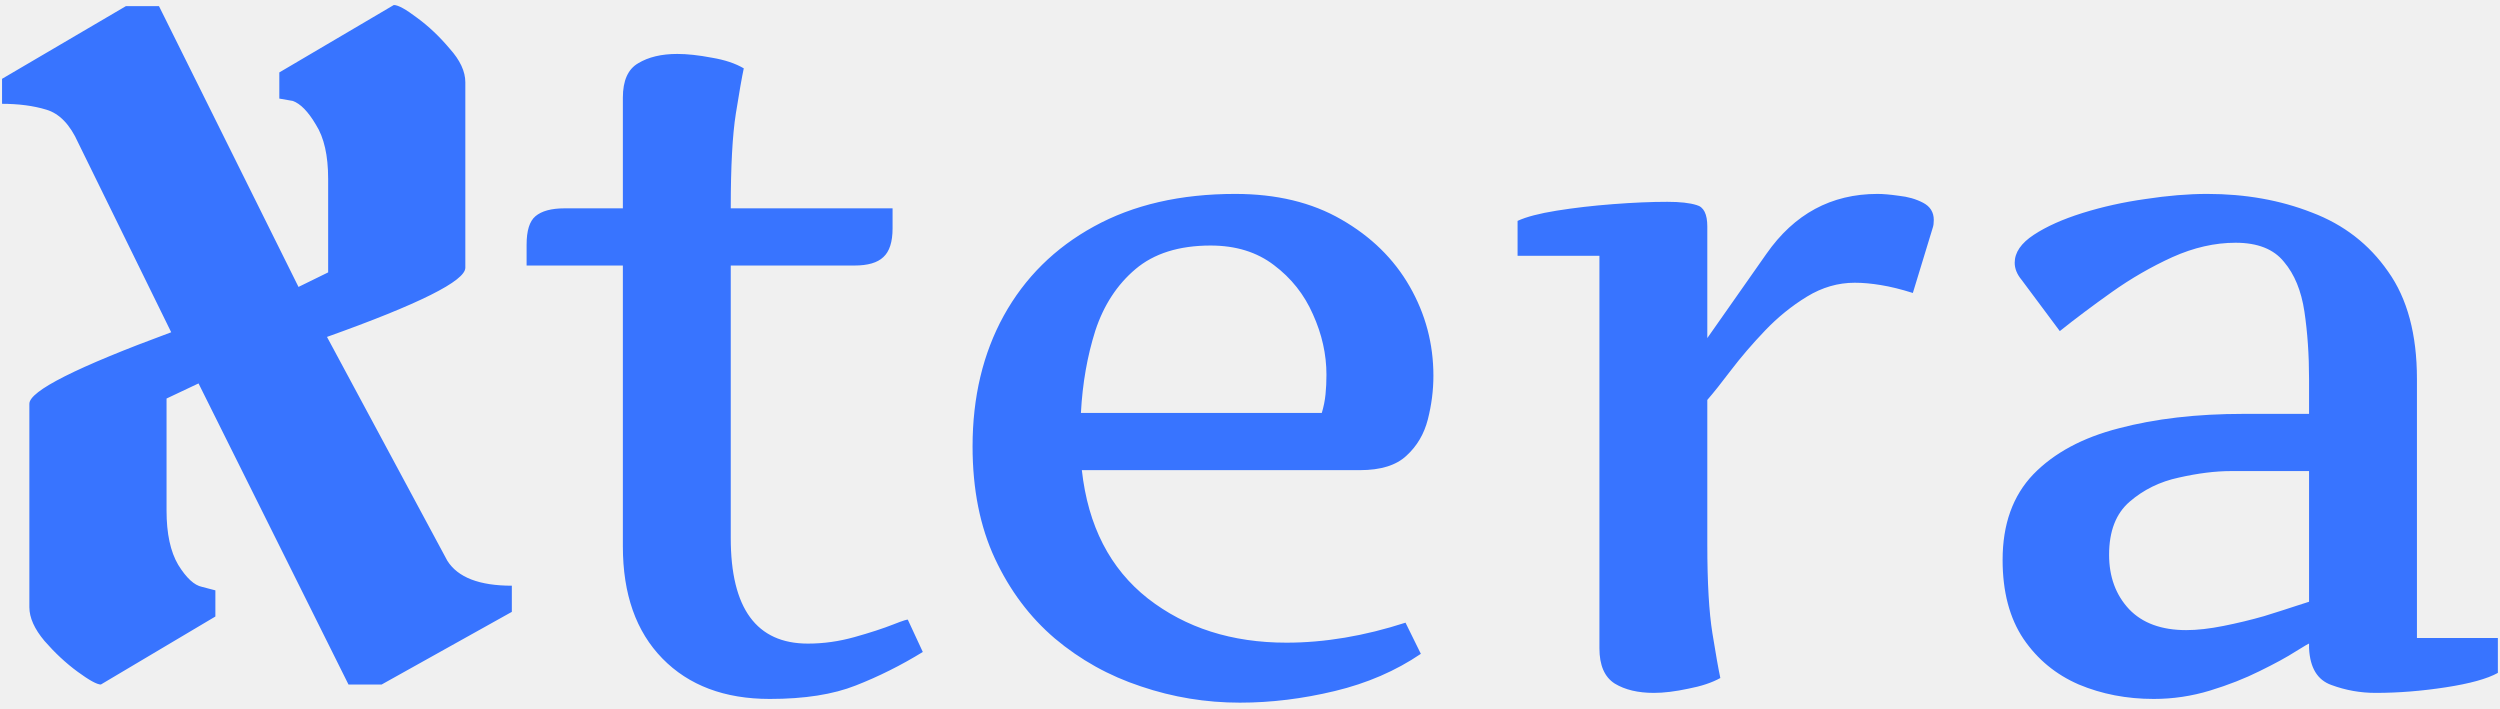
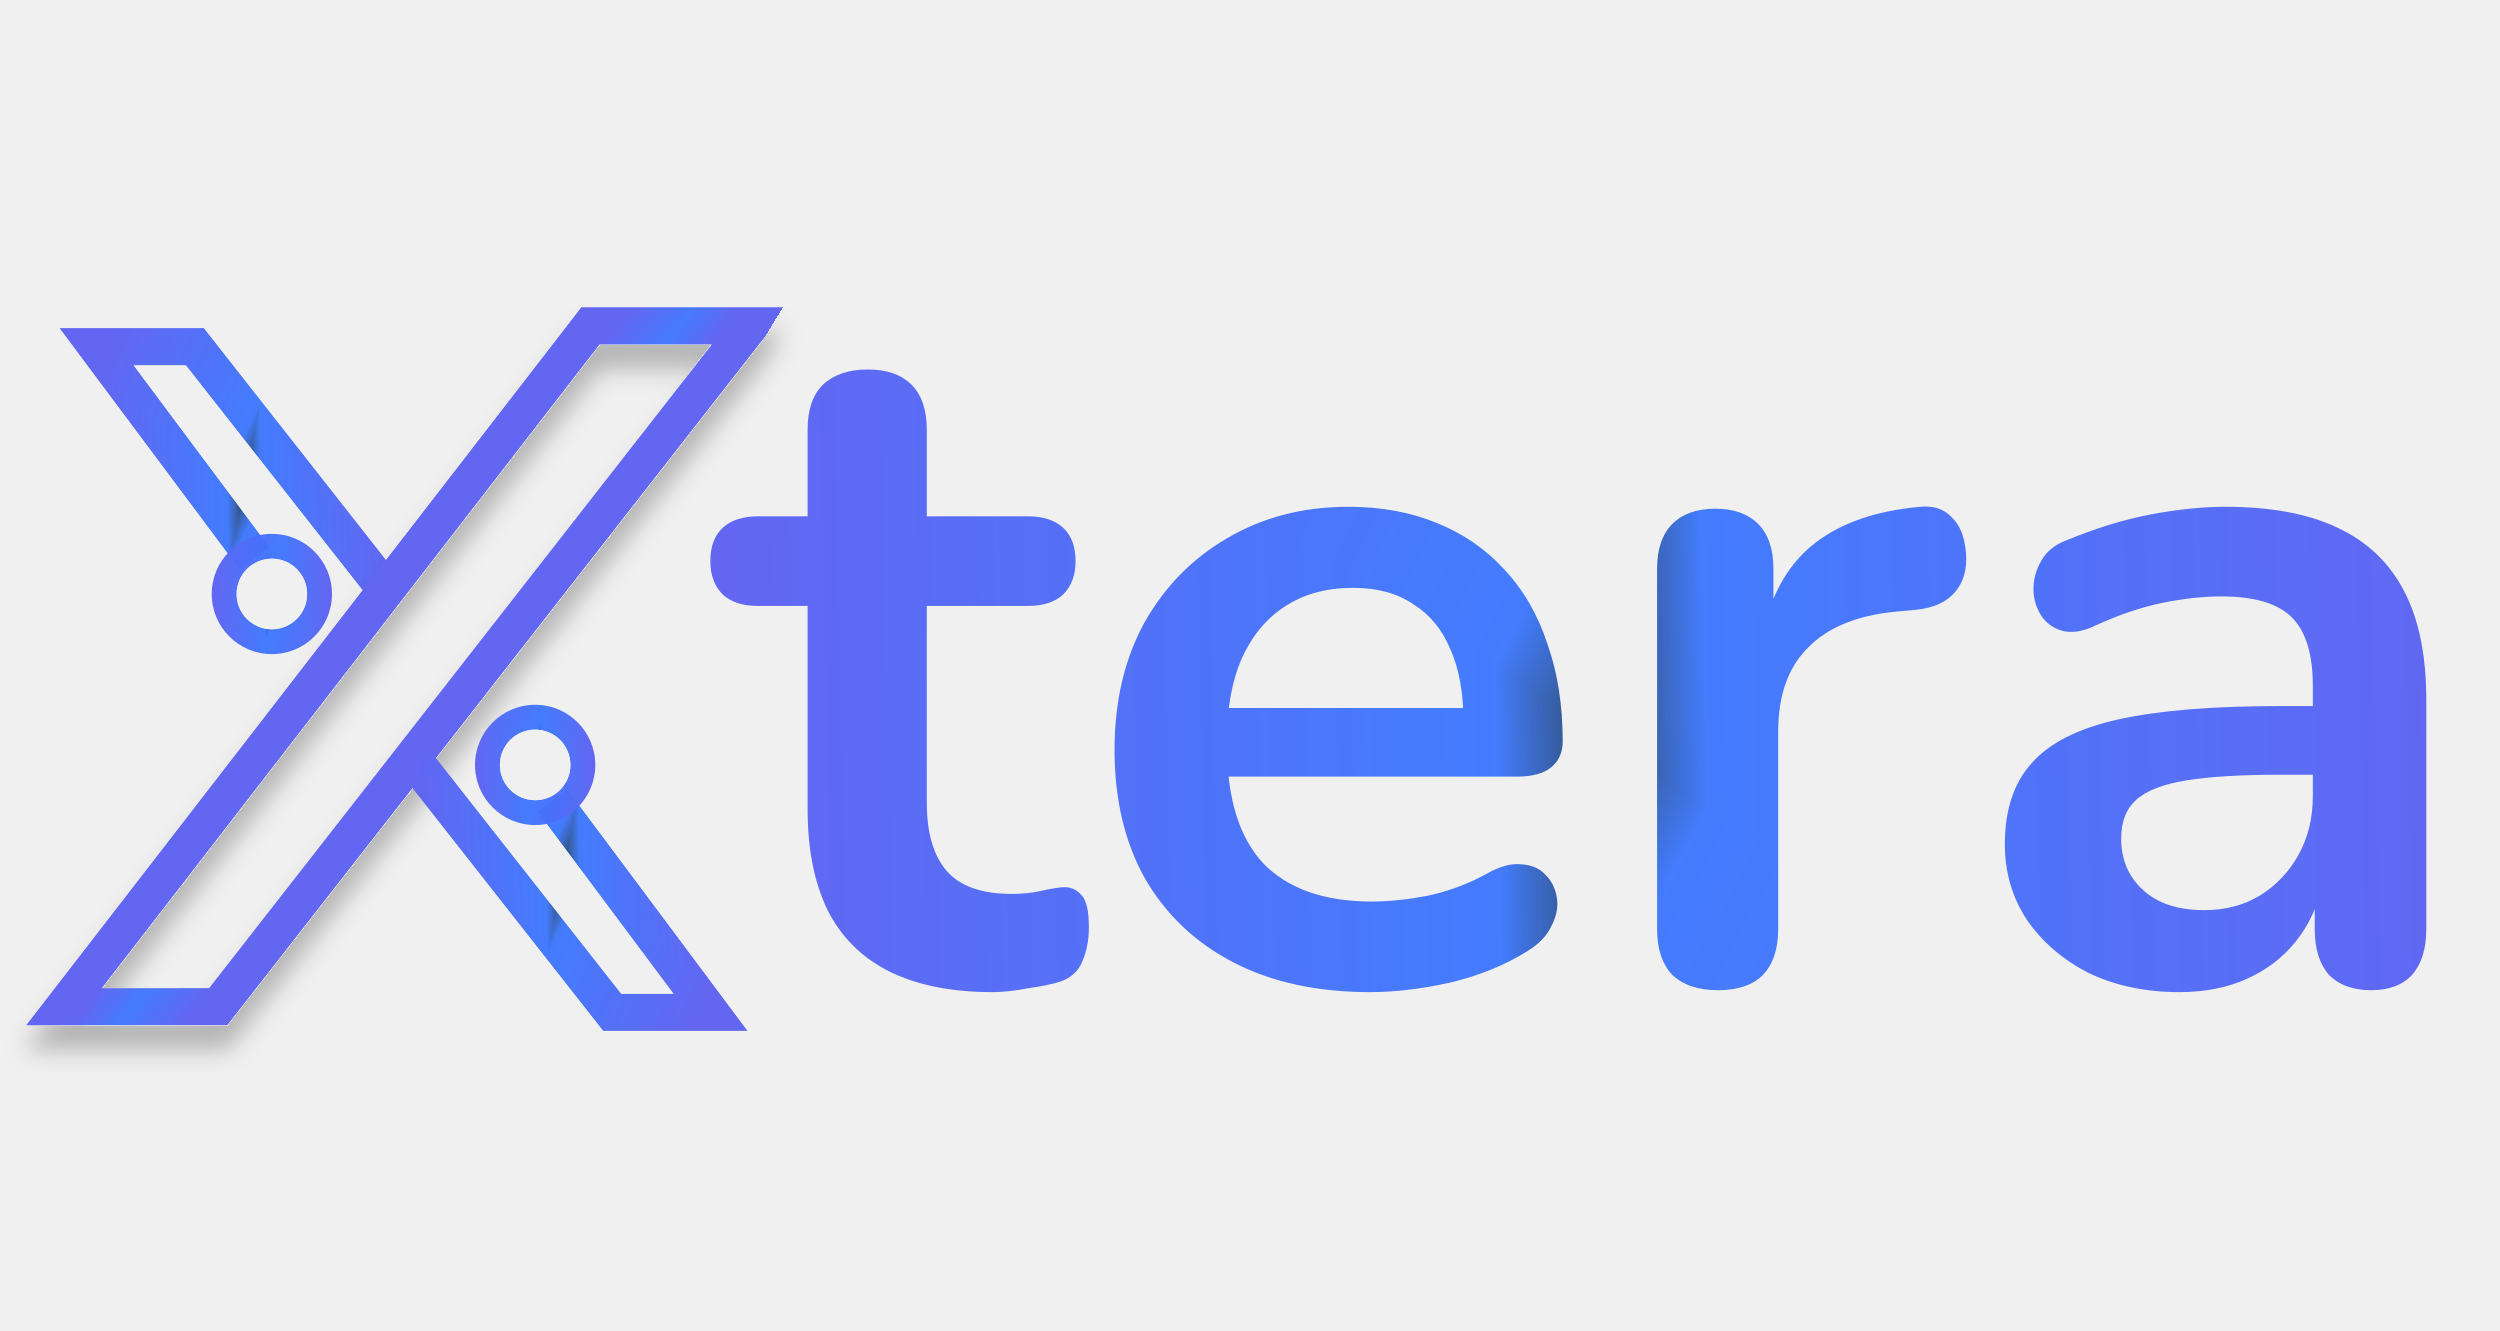
- <svg xmlns="http://www.w3.org/2000/svg" width="420" height="119" viewBox="0 0 420 119" fill="none">
-   <path d="M0.344 17.441V13.242L21.145 1.035H26.711L50.148 48.203L55.129 45.762V30.039C55.129 26.133 54.445 23.105 53.078 20.957C51.776 18.744 50.474 17.409 49.172 16.953L46.926 16.562V12.168L66.164 0.84C66.88 0.84 68.182 1.556 70.07 2.988C72.023 4.421 73.846 6.146 75.539 8.164C77.297 10.117 78.176 12.005 78.176 13.828V44.98C78.176 47.194 70.428 51.068 54.934 56.602L75.148 94.199C76.906 96.999 80.519 98.398 85.988 98.398V102.793L64.113 115H58.547L33.352 64.414L27.98 66.953V85.801C27.98 89.642 28.631 92.669 29.934 94.883C31.301 97.096 32.635 98.333 33.938 98.594L36.184 99.18V103.574L16.945 115C16.294 115 14.992 114.284 13.039 112.852C11.086 111.419 9.23 109.694 7.473 107.676C5.78 105.658 4.934 103.77 4.934 102.012V67.832C4.934 65.684 12.876 61.68 28.762 55.82L13.137 23.984C11.77 20.924 9.979 19.069 7.766 18.418C5.617 17.767 3.143 17.441 0.344 17.441ZM155.031 109.531C151.385 111.771 147.635 113.646 143.781 115.156C139.979 116.667 135.161 117.422 129.328 117.422C121.724 117.422 115.708 115.156 111.281 110.625C106.854 106.094 104.641 99.818 104.641 91.797V44.609H88.469V41.094C88.469 38.75 88.963 37.161 89.953 36.328C90.995 35.443 92.635 35 94.875 35H104.641V16.406C104.641 13.542 105.5 11.615 107.219 10.625C108.938 9.583 111.125 9.062 113.781 9.062C115.448 9.062 117.375 9.271 119.562 9.688C121.75 10.052 123.547 10.651 124.953 11.484C124.641 12.943 124.198 15.469 123.625 19.062C123.052 22.656 122.766 27.969 122.766 35H149.953V38.359C149.953 40.651 149.432 42.266 148.391 43.203C147.401 44.141 145.786 44.609 143.547 44.609H122.766V90.391C122.766 102.214 127.089 108.125 135.734 108.125C138.339 108.125 140.943 107.76 143.547 107.031C146.151 106.302 148.312 105.599 150.031 104.922C151.75 104.245 152.583 103.984 152.531 104.141L155.031 109.531ZM163.391 75C163.391 66.719 165.135 59.401 168.625 53.047C172.167 46.641 177.219 41.641 183.781 38.047C190.396 34.401 198.312 32.578 207.531 32.578C214.458 32.578 220.396 34.01 225.344 36.875C230.344 39.74 234.172 43.49 236.828 48.125C239.484 52.76 240.812 57.76 240.812 63.125C240.812 65.573 240.5 68.021 239.875 70.469C239.25 72.917 238.052 74.948 236.281 76.562C234.562 78.177 231.958 78.984 228.469 78.984H181.75C182.792 88.359 186.49 95.547 192.844 100.547C199.198 105.495 206.958 107.969 216.125 107.969C222.531 107.969 229.198 106.849 236.125 104.609L238.703 109.844C234.484 112.708 229.667 114.792 224.25 116.094C218.833 117.396 213.521 118.047 208.312 118.047C202.583 118.047 197.036 117.135 191.672 115.312C186.307 113.542 181.49 110.859 177.219 107.266C173 103.672 169.641 99.193 167.141 93.828C164.641 88.463 163.391 82.188 163.391 75ZM222.062 69.375C222.375 68.333 222.583 67.292 222.688 66.25C222.792 65.208 222.844 64.115 222.844 62.969C222.844 59.531 222.089 56.146 220.578 52.812C219.12 49.479 216.932 46.719 214.016 44.531C211.151 42.344 207.609 41.25 203.391 41.25C198.078 41.25 193.859 42.578 190.734 45.234C187.661 47.839 185.422 51.276 184.016 55.547C182.661 59.818 181.854 64.427 181.594 69.375H222.062ZM254.953 37.109C256.411 36.432 258.599 35.859 261.516 35.391C264.432 34.922 267.583 34.557 270.969 34.297C274.354 34.036 277.401 33.906 280.109 33.906C282.245 33.906 283.885 34.089 285.031 34.453C286.229 34.766 286.828 35.964 286.828 38.047V56.797L296.75 42.656C301.438 35.938 307.661 32.578 315.422 32.578C316.359 32.578 317.557 32.682 319.016 32.891C320.526 33.047 321.88 33.438 323.078 34.062C324.276 34.688 324.875 35.651 324.875 36.953C324.875 37.474 324.823 37.891 324.719 38.203L321.359 49.219C319.38 48.594 317.583 48.151 315.969 47.891C314.406 47.63 312.948 47.5 311.594 47.5C308.781 47.5 306.099 48.281 303.547 49.844C300.995 51.406 298.651 53.307 296.516 55.547C294.38 57.786 292.479 60 290.812 62.188C289.198 64.323 287.87 65.99 286.828 67.188V91.484C286.828 97.891 287.115 102.865 287.688 106.406C288.26 109.948 288.703 112.448 289.016 113.906C287.609 114.688 285.812 115.286 283.625 115.703C281.438 116.172 279.51 116.406 277.844 116.406C275.188 116.406 273 115.885 271.281 114.844C269.562 113.75 268.703 111.771 268.703 108.906V42.969H254.953V37.109ZM387.922 108.125C387.922 108.073 387.167 108.516 385.656 109.453C384.198 110.391 382.193 111.484 379.641 112.734C377.141 113.984 374.354 115.078 371.281 116.016C368.208 116.953 365.057 117.422 361.828 117.422C357.297 117.422 353.104 116.615 349.25 115C345.396 113.333 342.297 110.781 339.953 107.344C337.609 103.854 336.438 99.427 336.438 94.062C336.438 88.073 338.156 83.281 341.594 79.688C345.083 76.094 349.875 73.516 355.969 71.953C362.062 70.338 369.042 69.531 376.906 69.531H387.922V63.672C387.922 59.609 387.661 55.833 387.141 52.344C386.62 48.854 385.474 46.068 383.703 43.984C381.984 41.849 379.276 40.781 375.578 40.781C372.089 40.781 368.547 41.589 364.953 43.203C361.411 44.818 358.026 46.771 354.797 49.062C351.568 51.354 348.651 53.542 346.047 55.625L339.641 47.031C338.859 46.094 338.469 45.13 338.469 44.141C338.469 42.422 339.536 40.859 341.672 39.453C343.807 38.047 346.542 36.823 349.875 35.781C353.208 34.74 356.724 33.958 360.422 33.438C364.172 32.865 367.635 32.578 370.812 32.578C377.219 32.578 383.078 33.62 388.391 35.703C393.755 37.734 398.026 41.042 401.203 45.625C404.432 50.156 406.047 56.172 406.047 63.672V107.188H419.641V113.047C417.87 114.036 414.953 114.844 410.891 115.469C406.828 116.094 402.896 116.406 399.094 116.406C396.542 116.406 394.068 115.964 391.672 115.078C389.328 114.245 388.078 112.188 387.922 108.906V108.125ZM367.297 105.859C369.12 105.859 371.203 105.625 373.547 105.156C375.891 104.688 378.156 104.141 380.344 103.516C382.531 102.839 384.328 102.266 385.734 101.797C387.193 101.328 387.922 101.094 387.922 101.094V79.141H374.797C372.193 79.141 369.276 79.505 366.047 80.234C362.87 80.912 360.109 82.266 357.766 84.297C355.474 86.276 354.328 89.245 354.328 93.203C354.328 96.901 355.448 99.948 357.688 102.344C359.927 104.688 363.13 105.859 367.297 105.859Z" fill="#3874FF" />
+ <svg xmlns="http://www.w3.org/2000/svg" width="201" height="107" viewBox="0 0 201 107" fill="none">
+   <mask id="path-3-outside-1_1007_4000" maskUnits="userSpaceOnUse" x="4.762" y="25.877" width="28" height="24" fill="black">
+     <rect fill="white" x="4.762" y="25.877" width="28" height="24" />
+   </mask>
+   <g clip-path="url(#paint0_diamond_1007_4000_clip_path)" data-figma-skip-parse="true" mask="url(#path-3-outside-1_1007_4000)">
+     <g transform="matrix(0.0118613 0.00898585 -0.0105905 0.0559177 19.623 39.0194)">
+       <rect x="0" y="0" width="1293.19" height="397.259" fill="url(#paint0_diamond_1007_4000)" opacity="1" shape-rendering="crispEdges" />
+       <rect x="0" y="0" width="1293.19" height="397.259" transform="scale(1 -1)" fill="url(#paint0_diamond_1007_4000)" opacity="1" shape-rendering="crispEdges" />
+       <rect x="0" y="0" width="1293.19" height="397.259" transform="scale(-1 1)" fill="url(#paint0_diamond_1007_4000)" opacity="1" shape-rendering="crispEdges" />
+       <rect x="0" y="0" width="1293.19" height="397.259" transform="scale(-1)" fill="url(#paint0_diamond_1007_4000)" opacity="1" shape-rendering="crispEdges" />
+     </g>
+   </g>
+   <path d="M7.762 27.877V26.377H4.77L6.56 28.774L7.762 27.877ZM15.669 27.877L16.849 26.95L16.398 26.377H15.669V27.877ZM7.762 27.877V29.377H15.669V27.877V26.377H7.762V27.877ZM15.669 27.877L14.49 28.804L30.305 48.932L31.484 48.005L32.664 47.078L16.849 26.95L15.669 27.877ZM7.762 27.877L6.56 28.774L19.26 45.788L20.462 44.89L21.664 43.993L8.964 26.98L7.762 27.877Z" data-figma-gradient-fill="{&quot;type&quot;:&quot;GRADIENT_DIAMOND&quot;,&quot;stops&quot;:[{&quot;color&quot;:{&quot;r&quot;:0.066666670143604279,&quot;g&quot;:0.20000000298023224,&quot;b&quot;:0.33333334326744080,&quot;a&quot;:0.87058824300765991},&quot;position&quot;:0.0},{&quot;color&quot;:{&quot;r&quot;:0.21960784494876862,&quot;g&quot;:0.45490196347236633,&quot;b&quot;:1.0,&quot;a&quot;:0.93529415130615234},&quot;position&quot;:0.12019230425357819},{&quot;color&quot;:{&quot;r&quot;:0.38823530077934265,&quot;g&quot;:0.40000000596046448,&quot;b&quot;:0.94509804248809814,&quot;a&quot;:1.0},&quot;position&quot;:1.0}],&quot;stopsVar&quot;:[{&quot;color&quot;:{&quot;r&quot;:0.066666670143604279,&quot;g&quot;:0.20000000298023224,&quot;b&quot;:0.33333334326744080,&quot;a&quot;:0.87058824300765991},&quot;position&quot;:0.0},{&quot;color&quot;:{&quot;r&quot;:0.21960784494876862,&quot;g&quot;:0.45490196347236633,&quot;b&quot;:1.0,&quot;a&quot;:0.93529415130615234},&quot;position&quot;:0.12019230425357819},{&quot;color&quot;:{&quot;r&quot;:0.38823530077934265,&quot;g&quot;:0.40000000596046448,&quot;b&quot;:0.94509804248809814,&quot;a&quot;:1.0},&quot;position&quot;:1.0}],&quot;transform&quot;:{&quot;m00&quot;:23.722656250,&quot;m01&quot;:-21.180942535400391,&quot;m02&quot;:18.352190017700195,&quot;m10&quot;:17.971706390380859,&quot;m11&quot;:111.83535766601562,&quot;m12&quot;:-25.884120941162109},&quot;opacity&quot;:1.0,&quot;blendMode&quot;:&quot;NORMAL&quot;,&quot;visible&quot;:true}" mask="url(#path-3-outside-1_1007_4000)" />
+   <mask id="path-5-inside-2_1007_4000" fill="white">
+     <path d="M26.692 47.757C26.692 50.427 24.528 52.592 21.858 52.592C19.187 52.592 17.023 50.427 17.023 47.757C17.023 45.087 19.187 42.922 21.858 42.922C24.528 42.922 26.692 45.087 26.692 47.757Z" />
+   </mask>
+   <g clip-path="url(#paint1_diamond_1007_4000_clip_path)" data-figma-skip-parse="true" mask="url(#path-5-inside-2_1007_4000)">
+     <g transform="matrix(0.004835 0.00431696 -0.00431696 0.0268639 21.8575 48.2749)">
+       <rect x="0" y="0" width="1449.99" height="438.036" fill="url(#paint1_diamond_1007_4000)" opacity="1" shape-rendering="crispEdges" />
+       <rect x="0" y="0" width="1449.99" height="438.036" transform="scale(1 -1)" fill="url(#paint1_diamond_1007_4000)" opacity="1" shape-rendering="crispEdges" />
+       <rect x="0" y="0" width="1449.99" height="438.036" transform="scale(-1 1)" fill="url(#paint1_diamond_1007_4000)" opacity="1" shape-rendering="crispEdges" />
+       <rect x="0" y="0" width="1449.99" height="438.036" transform="scale(-1)" fill="url(#paint1_diamond_1007_4000)" opacity="1" shape-rendering="crispEdges" />
+     </g>
+   </g>
+   <path d="M26.692 47.757H24.692C24.692 49.323 23.423 50.592 21.858 50.592V52.592V54.592C25.632 54.592 28.692 51.532 28.692 47.757H26.692ZM21.858 52.592V50.592C20.292 50.592 19.023 49.323 19.023 47.757H17.023H15.023C15.023 51.532 18.083 54.592 21.858 54.592V52.592ZM17.023 47.757H19.023C19.023 46.191 20.292 44.922 21.858 44.922V42.922V40.922C18.083 40.922 15.023 43.982 15.023 47.757H17.023ZM21.858 42.922V44.922C23.423 44.922 24.692 46.191 24.692 47.757H26.692H28.692C28.692 43.982 25.632 40.922 21.858 40.922V42.922Z" data-figma-gradient-fill="{&quot;type&quot;:&quot;GRADIENT_DIAMOND&quot;,&quot;stops&quot;:[{&quot;color&quot;:{&quot;r&quot;:0.066666670143604279,&quot;g&quot;:0.20000000298023224,&quot;b&quot;:0.33333334326744080,&quot;a&quot;:0.87058824300765991},&quot;position&quot;:0.0},{&quot;color&quot;:{&quot;r&quot;:0.21960784494876862,&quot;g&quot;:0.45490196347236633,&quot;b&quot;:1.0,&quot;a&quot;:0.93529415130615234},&quot;position&quot;:0.12019230425357819},{&quot;color&quot;:{&quot;r&quot;:0.38823530077934265,&quot;g&quot;:0.40000000596046448,&quot;b&quot;:0.94509804248809814,&quot;a&quot;:1.0},&quot;position&quot;:1.0}],&quot;stopsVar&quot;:[{&quot;color&quot;:{&quot;r&quot;:0.066666670143604279,&quot;g&quot;:0.20000000298023224,&quot;b&quot;:0.33333334326744080,&quot;a&quot;:0.87058824300765991},&quot;position&quot;:0.0},{&quot;color&quot;:{&quot;r&quot;:0.21960784494876862,&quot;g&quot;:0.45490196347236633,&quot;b&quot;:1.0,&quot;a&quot;:0.93529415130615234},&quot;position&quot;:0.12019230425357819},{&quot;color&quot;:{&quot;r&quot;:0.38823530077934265,&quot;g&quot;:0.40000000596046448,&quot;b&quot;:0.94509804248809814,&quot;a&quot;:1.0},&quot;position&quot;:1.0}],&quot;transform&quot;:{&quot;m00&quot;:9.6700000762939453,&quot;m01&quot;:-8.6339282989501953,&quot;m02&quot;:21.339424133300781,&quot;m10&quot;:8.6339292526245117,&quot;m11&quot;:53.727706909179688,&quot;m12&quot;:17.094093322753906},&quot;opacity&quot;:1.0,&quot;blendMode&quot;:&quot;NORMAL&quot;,&quot;visible&quot;:true}" mask="url(#path-5-inside-2_1007_4000)" />
+   <g filter="url(#filter0_d_1007_4000)">
+     <mask id="path-7-outside-3_1007_4000" maskUnits="userSpaceOnUse" x="0.524" y="15.338" width="64.068" height="76.274" fill="black">
+       <rect fill="white" x="0.524" y="15.338" width="64.068" height="76.274" />
+       <path d="M48.203 27.696L57.23 27.694L16.809 79.448L8.186 79.45L48.203 27.696Z" />
+     </mask>
+     <g clip-path="url(#paint2_diamond_1007_4000_clip_path)" data-figma-skip-parse="true" mask="url(#path-7-outside-3_1007_4000)">
+       <g transform="matrix(-0.0166615 0.027182 -0.123666 0.153583 30.279 56.499)">
+         <rect x="0" y="0" width="1778.95" height="446.531" fill="url(#paint2_diamond_1007_4000)" opacity="1" shape-rendering="crispEdges" />
+         <rect x="0" y="0" width="1778.95" height="446.531" transform="scale(1 -1)" fill="url(#paint2_diamond_1007_4000)" opacity="1" shape-rendering="crispEdges" />
+         <rect x="0" y="0" width="1778.95" height="446.531" transform="scale(-1 1)" fill="url(#paint2_diamond_1007_4000)" opacity="1" shape-rendering="crispEdges" />
+         <rect x="0" y="0" width="1778.95" height="446.531" transform="scale(-1)" fill="url(#paint2_diamond_1007_4000)" opacity="1" shape-rendering="crispEdges" />
+       </g>
+     </g>
+     <path d="M48.203 27.696L48.203 24.696L46.73 24.696L45.83 25.861L48.203 27.696ZM57.23 27.694L59.594 29.54L63.381 24.692L57.23 24.694L57.23 27.694ZM16.809 79.448L16.81 82.448L18.273 82.447L19.174 81.294L16.809 79.448ZM8.186 79.45L5.812 77.615L2.073 82.451L8.187 82.45L8.186 79.45ZM48.203 27.696L48.204 30.696L57.231 30.694L57.23 27.694L57.23 24.694L48.203 24.696L48.203 27.696ZM57.23 27.694L54.866 25.847L14.445 77.601L16.809 79.448L19.174 81.294L59.594 29.54L57.23 27.694ZM16.809 79.448L16.809 76.448L8.185 76.45L8.186 79.45L8.187 82.45L16.81 82.448L16.809 79.448ZM8.186 79.45L10.559 81.285L50.577 29.531L48.203 27.696L45.83 25.861L5.812 77.615L8.186 79.45Z" data-figma-gradient-fill="{&quot;type&quot;:&quot;GRADIENT_DIAMOND&quot;,&quot;stops&quot;:[{&quot;color&quot;:{&quot;r&quot;:0.066666670143604279,&quot;g&quot;:0.20000000298023224,&quot;b&quot;:0.33333334326744080,&quot;a&quot;:0.87058824300765991},&quot;position&quot;:0.0},{&quot;color&quot;:{&quot;r&quot;:0.21960784494876862,&quot;g&quot;:0.45490196347236633,&quot;b&quot;:1.0,&quot;a&quot;:0.93529415130615234},&quot;position&quot;:0.12019230425357819},{&quot;color&quot;:{&quot;r&quot;:0.38823530077934265,&quot;g&quot;:0.40000000596046448,&quot;b&quot;:0.94509804248809814,&quot;a&quot;:1.0},&quot;position&quot;:1.0}],&quot;stopsVar&quot;:[{&quot;color&quot;:{&quot;r&quot;:0.066666670143604279,&quot;g&quot;:0.20000000298023224,&quot;b&quot;:0.33333334326744080,&quot;a&quot;:0.87058824300765991},&quot;position&quot;:0.0},{&quot;color&quot;:{&quot;r&quot;:0.21960784494876862,&quot;g&quot;:0.45490196347236633,&quot;b&quot;:1.0,&quot;a&quot;:0.93529415130615234},&quot;position&quot;:0.12019230425357819},{&quot;color&quot;:{&quot;r&quot;:0.38823530077934265,&quot;g&quot;:0.40000000596046448,&quot;b&quot;:0.94509804248809814,&quot;a&quot;:1.0},&quot;position&quot;:1.0}],&quot;transform&quot;:{&quot;m00&quot;:-33.323017120361328,&quot;m01&quot;:-247.33280944824219,&quot;m02&quot;:170.60688781738281,&quot;m10&quot;:54.364089965820312,&quot;m11&quot;:307.165527343750,&quot;m12&quot;:-124.26576232910156},&quot;opacity&quot;:1.0,&quot;blendMode&quot;:&quot;NORMAL&quot;,&quot;visible&quot;:true}" mask="url(#path-7-outside-3_1007_4000)" />
+   </g>
+   <mask id="path-10-outside-4_1007_4000" maskUnits="userSpaceOnUse" x="32.125" y="59.389" width="28" height="24" fill="black">
+     <rect fill="white" x="32.125" y="59.389" width="28" height="24" />
+   </mask>
+   <g clip-path="url(#paint3_diamond_1007_4000_clip_path)" data-figma-skip-parse="true" mask="url(#path-10-outside-4_1007_4000)">
+     <g transform="matrix(-0.0118613 -0.00898585 0.0105905 -0.0559177 45.2637 70.2462)">
+       <rect x="0" y="0" width="1293.19" height="397.259" fill="url(#paint3_diamond_1007_4000)" opacity="1" shape-rendering="crispEdges" />
+       <rect x="0" y="0" width="1293.19" height="397.259" transform="scale(1 -1)" fill="url(#paint3_diamond_1007_4000)" opacity="1" shape-rendering="crispEdges" />
+       <rect x="0" y="0" width="1293.19" height="397.259" transform="scale(-1 1)" fill="url(#paint3_diamond_1007_4000)" opacity="1" shape-rendering="crispEdges" />
+       <rect x="0" y="0" width="1293.19" height="397.259" transform="scale(-1)" fill="url(#paint3_diamond_1007_4000)" opacity="1" shape-rendering="crispEdges" />
+     </g>
+   </g>
+   <path d="M57.125 81.389V82.889H60.117L58.327 80.491L57.125 81.389ZM49.217 81.389L48.038 82.315L48.488 82.889H49.217V81.389ZM57.125 81.389V79.889H49.217V81.389V82.889H57.125V81.389ZM49.217 81.389L50.397 80.462L34.582 60.334L33.402 61.26L32.223 62.187L48.038 82.315L49.217 81.389ZM57.125 81.389L58.327 80.491L45.627 63.478L44.425 64.376L43.223 65.273L55.923 82.286L57.125 81.389Z" data-figma-gradient-fill="{&quot;type&quot;:&quot;GRADIENT_DIAMOND&quot;,&quot;stops&quot;:[{&quot;color&quot;:{&quot;r&quot;:0.066666670143604279,&quot;g&quot;:0.20000000298023224,&quot;b&quot;:0.33333334326744080,&quot;a&quot;:0.87058824300765991},&quot;position&quot;:0.0},{&quot;color&quot;:{&quot;r&quot;:0.21960784494876862,&quot;g&quot;:0.45490196347236633,&quot;b&quot;:1.0,&quot;a&quot;:0.93529415130615234},&quot;position&quot;:0.12019230425357819},{&quot;color&quot;:{&quot;r&quot;:0.38823530077934265,&quot;g&quot;:0.40000000596046448,&quot;b&quot;:0.94509804248809814,&quot;a&quot;:1.0},&quot;position&quot;:1.0}],&quot;stopsVar&quot;:[{&quot;color&quot;:{&quot;r&quot;:0.066666670143604279,&quot;g&quot;:0.20000000298023224,&quot;b&quot;:0.33333334326744080,&quot;a&quot;:0.87058824300765991},&quot;position&quot;:0.0},{&quot;color&quot;:{&quot;r&quot;:0.21960784494876862,&quot;g&quot;:0.45490196347236633,&quot;b&quot;:1.0,&quot;a&quot;:0.93529415130615234},&quot;position&quot;:0.12019230425357819},{&quot;color&quot;:{&quot;r&quot;:0.38823530077934265,&quot;g&quot;:0.40000000596046448,&quot;b&quot;:0.94509804248809814,&quot;a&quot;:1.0},&quot;position&quot;:1.0}],&quot;transform&quot;:{&quot;m00&quot;:-23.722656250,&quot;m01&quot;:21.180942535400391,&quot;m02&quot;:46.534530639648438,&quot;m10&quot;:-17.971706390380859,&quot;m11&quot;:-111.83535766601562,&quot;m12&quot;:135.14974975585938},&quot;opacity&quot;:1.0,&quot;blendMode&quot;:&quot;NORMAL&quot;,&quot;visible&quot;:true}" mask="url(#path-10-outside-4_1007_4000)" />
+   <mask id="path-12-inside-5_1007_4000" fill="white">
+     <path d="M38.192 61.499C38.192 58.829 40.357 56.664 43.027 56.664C45.698 56.664 47.862 58.829 47.862 61.499C47.862 64.169 45.698 66.334 43.027 66.334C40.357 66.334 38.192 64.169 38.192 61.499Z" />
+   </mask>
+   <g clip-path="url(#paint4_diamond_1007_4000_clip_path)" data-figma-skip-parse="true" mask="url(#path-12-inside-5_1007_4000)">
+     <g transform="matrix(-0.004835 -0.00431696 0.00431696 -0.0268639 43.0273 60.9809)">
+       <rect x="0" y="0" width="1449.99" height="438.036" fill="url(#paint4_diamond_1007_4000)" opacity="1" shape-rendering="crispEdges" />
+       <rect x="0" y="0" width="1449.99" height="438.036" transform="scale(1 -1)" fill="url(#paint4_diamond_1007_4000)" opacity="1" shape-rendering="crispEdges" />
+       <rect x="0" y="0" width="1449.99" height="438.036" transform="scale(-1 1)" fill="url(#paint4_diamond_1007_4000)" opacity="1" shape-rendering="crispEdges" />
+       <rect x="0" y="0" width="1449.99" height="438.036" transform="scale(-1)" fill="url(#paint4_diamond_1007_4000)" opacity="1" shape-rendering="crispEdges" />
+     </g>
+   </g>
+   <path d="M38.192 61.499H40.192C40.192 59.933 41.462 58.664 43.027 58.664V56.664V54.664C39.252 54.664 36.192 57.724 36.192 61.499H38.192ZM43.027 56.664V58.664C44.593 58.664 45.862 59.933 45.862 61.499H47.862H49.862C49.862 57.724 46.802 54.664 43.027 54.664V56.664ZM47.862 61.499H45.862C45.862 63.065 44.593 64.334 43.027 64.334V66.334V68.334C46.802 68.334 49.862 65.274 49.862 61.499H47.862ZM43.027 66.334V64.334C41.462 64.334 40.192 63.065 40.192 61.499H38.192H36.192C36.192 65.274 39.252 68.334 43.027 68.334V66.334Z" data-figma-gradient-fill="{&quot;type&quot;:&quot;GRADIENT_DIAMOND&quot;,&quot;stops&quot;:[{&quot;color&quot;:{&quot;r&quot;:0.066666670143604279,&quot;g&quot;:0.20000000298023224,&quot;b&quot;:0.33333334326744080,&quot;a&quot;:0.87058824300765991},&quot;position&quot;:0.0},{&quot;color&quot;:{&quot;r&quot;:0.21960784494876862,&quot;g&quot;:0.45490196347236633,&quot;b&quot;:1.0,&quot;a&quot;:0.93529415130615234},&quot;position&quot;:0.12019230425357819},{&quot;color&quot;:{&quot;r&quot;:0.38823530077934265,&quot;g&quot;:0.40000000596046448,&quot;b&quot;:0.94509804248809814,&quot;a&quot;:1.0},&quot;position&quot;:1.0}],&quot;stopsVar&quot;:[{&quot;color&quot;:{&quot;r&quot;:0.066666670143604279,&quot;g&quot;:0.20000000298023224,&quot;b&quot;:0.33333334326744080,&quot;a&quot;:0.87058824300765991},&quot;position&quot;:0.0},{&quot;color&quot;:{&quot;r&quot;:0.21960784494876862,&quot;g&quot;:0.45490196347236633,&quot;b&quot;:1.0,&quot;a&quot;:0.93529415130615234},&quot;position&quot;:0.12019230425357819},{&quot;color&quot;:{&quot;r&quot;:0.38823530077934265,&quot;g&quot;:0.40000000596046448,&quot;b&quot;:0.94509804248809814,&quot;a&quot;:1.0},&quot;position&quot;:1.0}],&quot;transform&quot;:{&quot;m00&quot;:-9.6700000762939453,&quot;m01&quot;:8.6339282989501953,&quot;m02&quot;:43.545341491699219,&quot;m10&quot;:-8.6339292526245117,&quot;m11&quot;:-53.727706909179688,&quot;m12&quot;:92.161766052246094},&quot;opacity&quot;:1.0,&quot;blendMode&quot;:&quot;NORMAL&quot;,&quot;visible&quot;:true}" mask="url(#path-12-inside-5_1007_4000)" />
+   <g clip-path="url(#paint5_diamond_1007_4000_clip_path)" data-figma-skip-parse="true">
+     <g transform="matrix(0.0715 0.0477679 -0.0638393 0.297253 128.733 59.2322)">
+       <rect x="0" y="0" width="1030.11" height="314.796" fill="url(#paint5_diamond_1007_4000)" opacity="1" shape-rendering="crispEdges" />
+       <rect x="0" y="0" width="1030.11" height="314.796" transform="scale(1 -1)" fill="url(#paint5_diamond_1007_4000)" opacity="1" shape-rendering="crispEdges" />
+       <rect x="0" y="0" width="1030.11" height="314.796" transform="scale(-1 1)" fill="url(#paint5_diamond_1007_4000)" opacity="1" shape-rendering="crispEdges" />
+       <rect x="0" y="0" width="1030.11" height="314.796" transform="scale(-1)" fill="url(#paint5_diamond_1007_4000)" opacity="1" shape-rendering="crispEdges" />
+     </g>
+   </g>
+   <path d="M79.804 79.767C76.482 79.767 73.697 79.204 71.448 78.08C69.25 76.956 67.615 75.32 66.541 73.174C65.468 70.976 64.931 68.267 64.931 65.047V48.718H60.945C59.718 48.718 58.773 48.412 58.108 47.798C57.444 47.134 57.112 46.24 57.112 45.115C57.112 43.94 57.444 43.045 58.108 42.432C58.773 41.819 59.718 41.512 60.945 41.512H64.931V34.536C64.931 32.952 65.34 31.75 66.158 30.933C67.027 30.115 68.228 29.706 69.761 29.706C71.294 29.706 72.47 30.115 73.288 30.933C74.105 31.75 74.514 32.952 74.514 34.536V41.512H82.641C83.867 41.512 84.813 41.819 85.477 42.432C86.141 43.045 86.474 43.94 86.474 45.115C86.474 46.24 86.141 47.134 85.477 47.798C84.813 48.412 83.867 48.718 82.641 48.718H74.514V64.511C74.514 66.964 75.051 68.804 76.124 70.031C77.198 71.257 78.935 71.87 81.337 71.87C82.206 71.87 82.973 71.794 83.637 71.64C84.302 71.487 84.889 71.385 85.4 71.334C86.014 71.283 86.525 71.487 86.934 71.947C87.342 72.356 87.547 73.225 87.547 74.554C87.547 75.576 87.368 76.496 87.01 77.313C86.704 78.08 86.116 78.617 85.247 78.923C84.583 79.128 83.714 79.307 82.641 79.46C81.567 79.664 80.622 79.767 79.804 79.767ZM110.155 79.767C105.913 79.767 102.259 78.974 99.192 77.39C96.126 75.806 93.749 73.557 92.063 70.644C90.427 67.731 89.61 64.281 89.61 60.294C89.61 56.41 90.402 53.011 91.986 50.098C93.622 47.185 95.845 44.911 98.656 43.275C101.518 41.589 104.763 40.745 108.392 40.745C111.049 40.745 113.426 41.18 115.521 42.049C117.668 42.918 119.482 44.17 120.964 45.805C122.498 47.441 123.648 49.434 124.414 51.785C125.232 54.085 125.641 56.691 125.641 59.604C125.641 60.524 125.309 61.24 124.644 61.751C124.031 62.211 123.137 62.441 121.961 62.441H97.353V56.921H118.895L117.668 58.071C117.668 55.72 117.31 53.752 116.595 52.168C115.93 50.584 114.934 49.383 113.605 48.565C112.327 47.696 110.717 47.262 108.775 47.262C106.629 47.262 104.789 47.773 103.255 48.795C101.773 49.766 100.623 51.172 99.806 53.011C99.039 54.8 98.656 56.947 98.656 59.451V59.988C98.656 64.179 99.627 67.322 101.569 69.417C103.562 71.462 106.475 72.484 110.308 72.484C111.637 72.484 113.119 72.33 114.755 72.024C116.441 71.666 118.026 71.078 119.508 70.26C120.581 69.647 121.527 69.392 122.344 69.494C123.162 69.545 123.801 69.826 124.261 70.337C124.772 70.848 125.079 71.487 125.181 72.254C125.283 72.969 125.13 73.71 124.721 74.477C124.363 75.243 123.724 75.908 122.804 76.47C121.016 77.594 118.946 78.438 116.595 79C114.295 79.511 112.148 79.767 110.155 79.767ZM138.136 79.613C136.552 79.613 135.325 79.204 134.456 78.387C133.639 77.518 133.23 76.291 133.23 74.707V45.729C133.23 44.144 133.639 42.943 134.456 42.125C135.274 41.308 136.424 40.899 137.906 40.899C139.388 40.899 140.538 41.308 141.356 42.125C142.174 42.943 142.583 44.144 142.583 45.729V50.558H141.816C142.532 47.492 143.937 45.166 146.032 43.582C148.128 41.998 150.913 41.052 154.389 40.745C155.462 40.643 156.305 40.924 156.918 41.589C157.583 42.202 157.966 43.173 158.068 44.502C158.171 45.78 157.864 46.827 157.148 47.645C156.484 48.412 155.462 48.872 154.082 49.025L152.395 49.178C149.278 49.485 146.927 50.456 145.342 52.092C143.758 53.676 142.966 55.925 142.966 58.838V74.707C142.966 76.291 142.557 77.518 141.739 78.387C140.922 79.204 139.721 79.613 138.136 79.613ZM175.219 79.767C172.51 79.767 170.083 79.255 167.936 78.233C165.841 77.16 164.18 75.729 162.953 73.94C161.778 72.151 161.19 70.133 161.19 67.884C161.19 65.124 161.906 62.952 163.337 61.368C164.768 59.732 167.093 58.557 170.313 57.841C173.533 57.126 177.851 56.768 183.269 56.768H187.102V62.288H183.345C180.177 62.288 177.647 62.441 175.756 62.748C173.865 63.054 172.51 63.591 171.693 64.358C170.926 65.073 170.543 66.095 170.543 67.424C170.543 69.111 171.131 70.49 172.306 71.564C173.482 72.637 175.117 73.174 177.212 73.174C178.899 73.174 180.381 72.79 181.659 72.024C182.988 71.206 184.035 70.107 184.802 68.727C185.569 67.347 185.952 65.763 185.952 63.974V55.158C185.952 52.603 185.39 50.763 184.265 49.638C183.141 48.514 181.25 47.952 178.592 47.952C177.11 47.952 175.5 48.131 173.763 48.488C172.076 48.846 170.287 49.459 168.396 50.328C167.425 50.788 166.556 50.916 165.79 50.712C165.074 50.507 164.512 50.098 164.103 49.485C163.694 48.821 163.49 48.105 163.49 47.339C163.49 46.572 163.694 45.831 164.103 45.115C164.512 44.349 165.202 43.786 166.173 43.429C168.524 42.458 170.773 41.768 172.919 41.359C175.117 40.95 177.11 40.745 178.899 40.745C182.579 40.745 185.594 41.308 187.945 42.432C190.347 43.556 192.136 45.269 193.312 47.569C194.487 49.817 195.075 52.73 195.075 56.308V74.707C195.075 76.291 194.691 77.518 193.925 78.387C193.158 79.204 192.059 79.613 190.628 79.613C189.197 79.613 188.073 79.204 187.255 78.387C186.489 77.518 186.105 76.291 186.105 74.707V71.027H186.719C186.361 72.816 185.645 74.375 184.572 75.704C183.55 76.981 182.247 77.978 180.662 78.693C179.078 79.409 177.264 79.767 175.219 79.767Z" data-figma-gradient-fill="{&quot;type&quot;:&quot;GRADIENT_DIAMOND&quot;,&quot;stops&quot;:[{&quot;color&quot;:{&quot;r&quot;:0.066666670143604279,&quot;g&quot;:0.20000000298023224,&quot;b&quot;:0.33333334326744080,&quot;a&quot;:0.87058824300765991},&quot;position&quot;:0.0},{&quot;color&quot;:{&quot;r&quot;:0.21960784494876862,&quot;g&quot;:0.45490196347236633,&quot;b&quot;:1.0,&quot;a&quot;:0.93529415130615234},&quot;position&quot;:0.12019230425357819},{&quot;color&quot;:{&quot;r&quot;:0.38823530077934265,&quot;g&quot;:0.40000000596046448,&quot;b&quot;:0.94509804248809814,&quot;a&quot;:1.0},&quot;position&quot;:1.0}],&quot;stopsVar&quot;:[{&quot;color&quot;:{&quot;r&quot;:0.066666670143604279,&quot;g&quot;:0.20000000298023224,&quot;b&quot;:0.33333334326744080,&quot;a&quot;:0.87058824300765991},&quot;position&quot;:0.0},{&quot;color&quot;:{&quot;r&quot;:0.21960784494876862,&quot;g&quot;:0.45490196347236633,&quot;b&quot;:1.0,&quot;a&quot;:0.93529415130615234},&quot;position&quot;:0.12019230425357819},{&quot;color&quot;:{&quot;r&quot;:0.38823530077934265,&quot;g&quot;:0.40000000596046448,&quot;b&quot;:0.94509804248809814,&quot;a&quot;:1.0},&quot;position&quot;:1.0}],&quot;transform&quot;:{&quot;m00&quot;:143.0,&quot;m01&quot;:-127.67856597900391,&quot;m02&quot;:121.07267761230469,&quot;m10&quot;:95.535720825195312,&quot;m11&quot;:594.5051269531250,&quot;m12&quot;:-285.78826904296875},&quot;opacity&quot;:1.0,&quot;blendMode&quot;:&quot;NORMAL&quot;,&quot;visible&quot;:true}" />
+   <defs>
+     <clipPath id="paint0_diamond_1007_4000_clip_path">
+       <path d="M7.762 27.877V26.377H4.77L6.56 28.774L7.762 27.877ZM15.669 27.877L16.849 26.95L16.398 26.377H15.669V27.877ZM7.762 27.877V29.377H15.669V27.877V26.377H7.762V27.877ZM15.669 27.877L14.49 28.804L30.305 48.932L31.484 48.005L32.664 47.078L16.849 26.95L15.669 27.877ZM7.762 27.877L6.56 28.774L19.26 45.788L20.462 44.89L21.664 43.993L8.964 26.98L7.762 27.877Z" mask="url(#path-3-outside-1_1007_4000)" />
+     </clipPath>
+     <clipPath id="paint1_diamond_1007_4000_clip_path">
+       <path d="M26.692 47.757H24.692C24.692 49.323 23.423 50.592 21.858 50.592V52.592V54.592C25.632 54.592 28.692 51.532 28.692 47.757H26.692ZM21.858 52.592V50.592C20.292 50.592 19.023 49.323 19.023 47.757H17.023H15.023C15.023 51.532 18.083 54.592 21.858 54.592V52.592ZM17.023 47.757H19.023C19.023 46.191 20.292 44.922 21.858 44.922V42.922V40.922C18.083 40.922 15.023 43.982 15.023 47.757H17.023ZM21.858 42.922V44.922C23.423 44.922 24.692 46.191 24.692 47.757H26.692H28.692C28.692 43.982 25.632 40.922 21.858 40.922V42.922Z" mask="url(#path-5-inside-2_1007_4000)" />
+     </clipPath>
+     <filter id="filter0_d_1007_4000" x="0.155" y="24.691" width="65.143" height="61.594" filterUnits="userSpaceOnUse" color-interpolation-filters="sRGB">
+       <feFlood flood-opacity="0" result="BackgroundImageFix" />
+       <feColorMatrix in="SourceAlpha" type="matrix" values="0 0 0 0 0 0 0 0 0 0 0 0 0 0 0 0 0 0 127 0" result="hardAlpha" />
+       <feOffset dy="1.917" />
+       <feGaussianBlur stdDeviation="0.958" />
+       <feComposite in2="hardAlpha" operator="out" />
+       <feColorMatrix type="matrix" values="0 0 0 0 0 0 0 0 0 0 0 0 0 0 0 0 0 0 0.25 0" />
+       <feBlend mode="normal" in2="BackgroundImageFix" result="effect1_dropShadow_1007_4000" />
+       <feBlend mode="normal" in="SourceGraphic" in2="effect1_dropShadow_1007_4000" result="shape" />
+     </filter>
+     <clipPath id="paint2_diamond_1007_4000_clip_path">
+       <path d="M48.203 27.696L48.203 24.696L46.73 24.696L45.83 25.861L48.203 27.696ZM57.23 27.694L59.594 29.54L63.381 24.692L57.23 24.694L57.23 27.694ZM16.809 79.448L16.81 82.448L18.273 82.447L19.174 81.294L16.809 79.448ZM8.186 79.45L5.812 77.615L2.073 82.451L8.187 82.45L8.186 79.45ZM48.203 27.696L48.204 30.696L57.231 30.694L57.23 27.694L57.23 24.694L48.203 24.696L48.203 27.696ZM57.23 27.694L54.866 25.847L14.445 77.601L16.809 79.448L19.174 81.294L59.594 29.54L57.23 27.694ZM16.809 79.448L16.809 76.448L8.185 76.45L8.186 79.45L8.187 82.45L16.81 82.448L16.809 79.448ZM8.186 79.45L10.559 81.285L50.577 29.531L48.203 27.696L45.83 25.861L5.812 77.615L8.186 79.45Z" mask="url(#path-7-outside-3_1007_4000)" />
+     </clipPath>
+     <clipPath id="paint3_diamond_1007_4000_clip_path">
+       <path d="M57.125 81.389V82.889H60.117L58.327 80.491L57.125 81.389ZM49.217 81.389L48.038 82.315L48.488 82.889H49.217V81.389ZM57.125 81.389V79.889H49.217V81.389V82.889H57.125V81.389ZM49.217 81.389L50.397 80.462L34.582 60.334L33.402 61.26L32.223 62.187L48.038 82.315L49.217 81.389ZM57.125 81.389L58.327 80.491L45.627 63.478L44.425 64.376L43.223 65.273L55.923 82.286L57.125 81.389Z" mask="url(#path-10-outside-4_1007_4000)" />
+     </clipPath>
+     <clipPath id="paint4_diamond_1007_4000_clip_path">
+       <path d="M38.192 61.499H40.192C40.192 59.933 41.462 58.664 43.027 58.664V56.664V54.664C39.252 54.664 36.192 57.724 36.192 61.499H38.192ZM43.027 56.664V58.664C44.593 58.664 45.862 59.933 45.862 61.499H47.862H49.862C49.862 57.724 46.802 54.664 43.027 54.664V56.664ZM47.862 61.499H45.862C45.862 63.065 44.593 64.334 43.027 64.334V66.334V68.334C46.802 68.334 49.862 65.274 49.862 61.499H47.862ZM43.027 66.334V64.334C41.462 64.334 40.192 63.065 40.192 61.499H38.192H36.192C36.192 65.274 39.252 68.334 43.027 68.334V66.334Z" mask="url(#path-12-inside-5_1007_4000)" />
+     </clipPath>
+     <clipPath id="paint5_diamond_1007_4000_clip_path">
+       <path d="M79.804 79.767C76.482 79.767 73.697 79.204 71.448 78.08C69.25 76.956 67.615 75.32 66.541 73.174C65.468 70.976 64.931 68.267 64.931 65.047V48.718H60.945C59.718 48.718 58.773 48.412 58.108 47.798C57.444 47.134 57.112 46.24 57.112 45.115C57.112 43.94 57.444 43.045 58.108 42.432C58.773 41.819 59.718 41.512 60.945 41.512H64.931V34.536C64.931 32.952 65.34 31.75 66.158 30.933C67.027 30.115 68.228 29.706 69.761 29.706C71.294 29.706 72.47 30.115 73.288 30.933C74.105 31.75 74.514 32.952 74.514 34.536V41.512H82.641C83.867 41.512 84.813 41.819 85.477 42.432C86.141 43.045 86.474 43.94 86.474 45.115C86.474 46.24 86.141 47.134 85.477 47.798C84.813 48.412 83.867 48.718 82.641 48.718H74.514V64.511C74.514 66.964 75.051 68.804 76.124 70.031C77.198 71.257 78.935 71.87 81.337 71.87C82.206 71.87 82.973 71.794 83.637 71.64C84.302 71.487 84.889 71.385 85.4 71.334C86.014 71.283 86.525 71.487 86.934 71.947C87.342 72.356 87.547 73.225 87.547 74.554C87.547 75.576 87.368 76.496 87.01 77.313C86.704 78.08 86.116 78.617 85.247 78.923C84.583 79.128 83.714 79.307 82.641 79.46C81.567 79.664 80.622 79.767 79.804 79.767ZM110.155 79.767C105.913 79.767 102.259 78.974 99.192 77.39C96.126 75.806 93.749 73.557 92.063 70.644C90.427 67.731 89.61 64.281 89.61 60.294C89.61 56.41 90.402 53.011 91.986 50.098C93.622 47.185 95.845 44.911 98.656 43.275C101.518 41.589 104.763 40.745 108.392 40.745C111.049 40.745 113.426 41.18 115.521 42.049C117.668 42.918 119.482 44.17 120.964 45.805C122.498 47.441 123.648 49.434 124.414 51.785C125.232 54.085 125.641 56.691 125.641 59.604C125.641 60.524 125.309 61.24 124.644 61.751C124.031 62.211 123.137 62.441 121.961 62.441H97.353V56.921H118.895L117.668 58.071C117.668 55.72 117.31 53.752 116.595 52.168C115.93 50.584 114.934 49.383 113.605 48.565C112.327 47.696 110.717 47.262 108.775 47.262C106.629 47.262 104.789 47.773 103.255 48.795C101.773 49.766 100.623 51.172 99.806 53.011C99.039 54.8 98.656 56.947 98.656 59.451V59.988C98.656 64.179 99.627 67.322 101.569 69.417C103.562 71.462 106.475 72.484 110.308 72.484C111.637 72.484 113.119 72.33 114.755 72.024C116.441 71.666 118.026 71.078 119.508 70.26C120.581 69.647 121.527 69.392 122.344 69.494C123.162 69.545 123.801 69.826 124.261 70.337C124.772 70.848 125.079 71.487 125.181 72.254C125.283 72.969 125.13 73.71 124.721 74.477C124.363 75.243 123.724 75.908 122.804 76.47C121.016 77.594 118.946 78.438 116.595 79C114.295 79.511 112.148 79.767 110.155 79.767ZM138.136 79.613C136.552 79.613 135.325 79.204 134.456 78.387C133.639 77.518 133.23 76.291 133.23 74.707V45.729C133.23 44.144 133.639 42.943 134.456 42.125C135.274 41.308 136.424 40.899 137.906 40.899C139.388 40.899 140.538 41.308 141.356 42.125C142.174 42.943 142.583 44.144 142.583 45.729V50.558H141.816C142.532 47.492 143.937 45.166 146.032 43.582C148.128 41.998 150.913 41.052 154.389 40.745C155.462 40.643 156.305 40.924 156.918 41.589C157.583 42.202 157.966 43.173 158.068 44.502C158.171 45.78 157.864 46.827 157.148 47.645C156.484 48.412 155.462 48.872 154.082 49.025L152.395 49.178C149.278 49.485 146.927 50.456 145.342 52.092C143.758 53.676 142.966 55.925 142.966 58.838V74.707C142.966 76.291 142.557 77.518 141.739 78.387C140.922 79.204 139.721 79.613 138.136 79.613ZM175.219 79.767C172.51 79.767 170.083 79.255 167.936 78.233C165.841 77.16 164.18 75.729 162.953 73.94C161.778 72.151 161.19 70.133 161.19 67.884C161.19 65.124 161.906 62.952 163.337 61.368C164.768 59.732 167.093 58.557 170.313 57.841C173.533 57.126 177.851 56.768 183.269 56.768H187.102V62.288H183.345C180.177 62.288 177.647 62.441 175.756 62.748C173.865 63.054 172.51 63.591 171.693 64.358C170.926 65.073 170.543 66.095 170.543 67.424C170.543 69.111 171.131 70.49 172.306 71.564C173.482 72.637 175.117 73.174 177.212 73.174C178.899 73.174 180.381 72.79 181.659 72.024C182.988 71.206 184.035 70.107 184.802 68.727C185.569 67.347 185.952 65.763 185.952 63.974V55.158C185.952 52.603 185.39 50.763 184.265 49.638C183.141 48.514 181.25 47.952 178.592 47.952C177.11 47.952 175.5 48.131 173.763 48.488C172.076 48.846 170.287 49.459 168.396 50.328C167.425 50.788 166.556 50.916 165.79 50.712C165.074 50.507 164.512 50.098 164.103 49.485C163.694 48.821 163.49 48.105 163.49 47.339C163.49 46.572 163.694 45.831 164.103 45.115C164.512 44.349 165.202 43.786 166.173 43.429C168.524 42.458 170.773 41.768 172.919 41.359C175.117 40.95 177.11 40.745 178.899 40.745C182.579 40.745 185.594 41.308 187.945 42.432C190.347 43.556 192.136 45.269 193.312 47.569C194.487 49.817 195.075 52.73 195.075 56.308V74.707C195.075 76.291 194.691 77.518 193.925 78.387C193.158 79.204 192.059 79.613 190.628 79.613C189.197 79.613 188.073 79.204 187.255 78.387C186.489 77.518 186.105 76.291 186.105 74.707V71.027H186.719C186.361 72.816 185.645 74.375 184.572 75.704C183.55 76.981 182.247 77.978 180.662 78.693C179.078 79.409 177.264 79.767 175.219 79.767Z" />
+     </clipPath>
+     <linearGradient id="paint0_diamond_1007_4000" x1="0" y1="0" x2="500" y2="500" gradientUnits="userSpaceOnUse">
+       <stop stop-color="#113355" stop-opacity="0.871" />
+       <stop offset="0.12" stop-color="#3874FF" stop-opacity="0.935" />
+       <stop offset="1" stop-color="#6366F1" />
+     </linearGradient>
+     <linearGradient id="paint1_diamond_1007_4000" x1="0" y1="0" x2="500" y2="500" gradientUnits="userSpaceOnUse">
+       <stop stop-color="#113355" stop-opacity="0.871" />
+       <stop offset="0.12" stop-color="#3874FF" stop-opacity="0.935" />
+       <stop offset="1" stop-color="#6366F1" />
+     </linearGradient>
+     <linearGradient id="paint2_diamond_1007_4000" x1="0" y1="0" x2="500" y2="500" gradientUnits="userSpaceOnUse">
+       <stop stop-color="#113355" stop-opacity="0.871" />
+       <stop offset="0.12" stop-color="#3874FF" stop-opacity="0.935" />
+       <stop offset="1" stop-color="#6366F1" />
+     </linearGradient>
+     <linearGradient id="paint3_diamond_1007_4000" x1="0" y1="0" x2="500" y2="500" gradientUnits="userSpaceOnUse">
+       <stop stop-color="#113355" stop-opacity="0.871" />
+       <stop offset="0.12" stop-color="#3874FF" stop-opacity="0.935" />
+       <stop offset="1" stop-color="#6366F1" />
+     </linearGradient>
+     <linearGradient id="paint4_diamond_1007_4000" x1="0" y1="0" x2="500" y2="500" gradientUnits="userSpaceOnUse">
+       <stop stop-color="#113355" stop-opacity="0.871" />
+       <stop offset="0.12" stop-color="#3874FF" stop-opacity="0.935" />
+       <stop offset="1" stop-color="#6366F1" />
+     </linearGradient>
+     <linearGradient id="paint5_diamond_1007_4000" x1="0" y1="0" x2="500" y2="500" gradientUnits="userSpaceOnUse">
+       <stop stop-color="#113355" stop-opacity="0.871" />
+       <stop offset="0.12" stop-color="#3874FF" stop-opacity="0.935" />
+       <stop offset="1" stop-color="#6366F1" />
+     </linearGradient>
+   </defs>
</svg>
